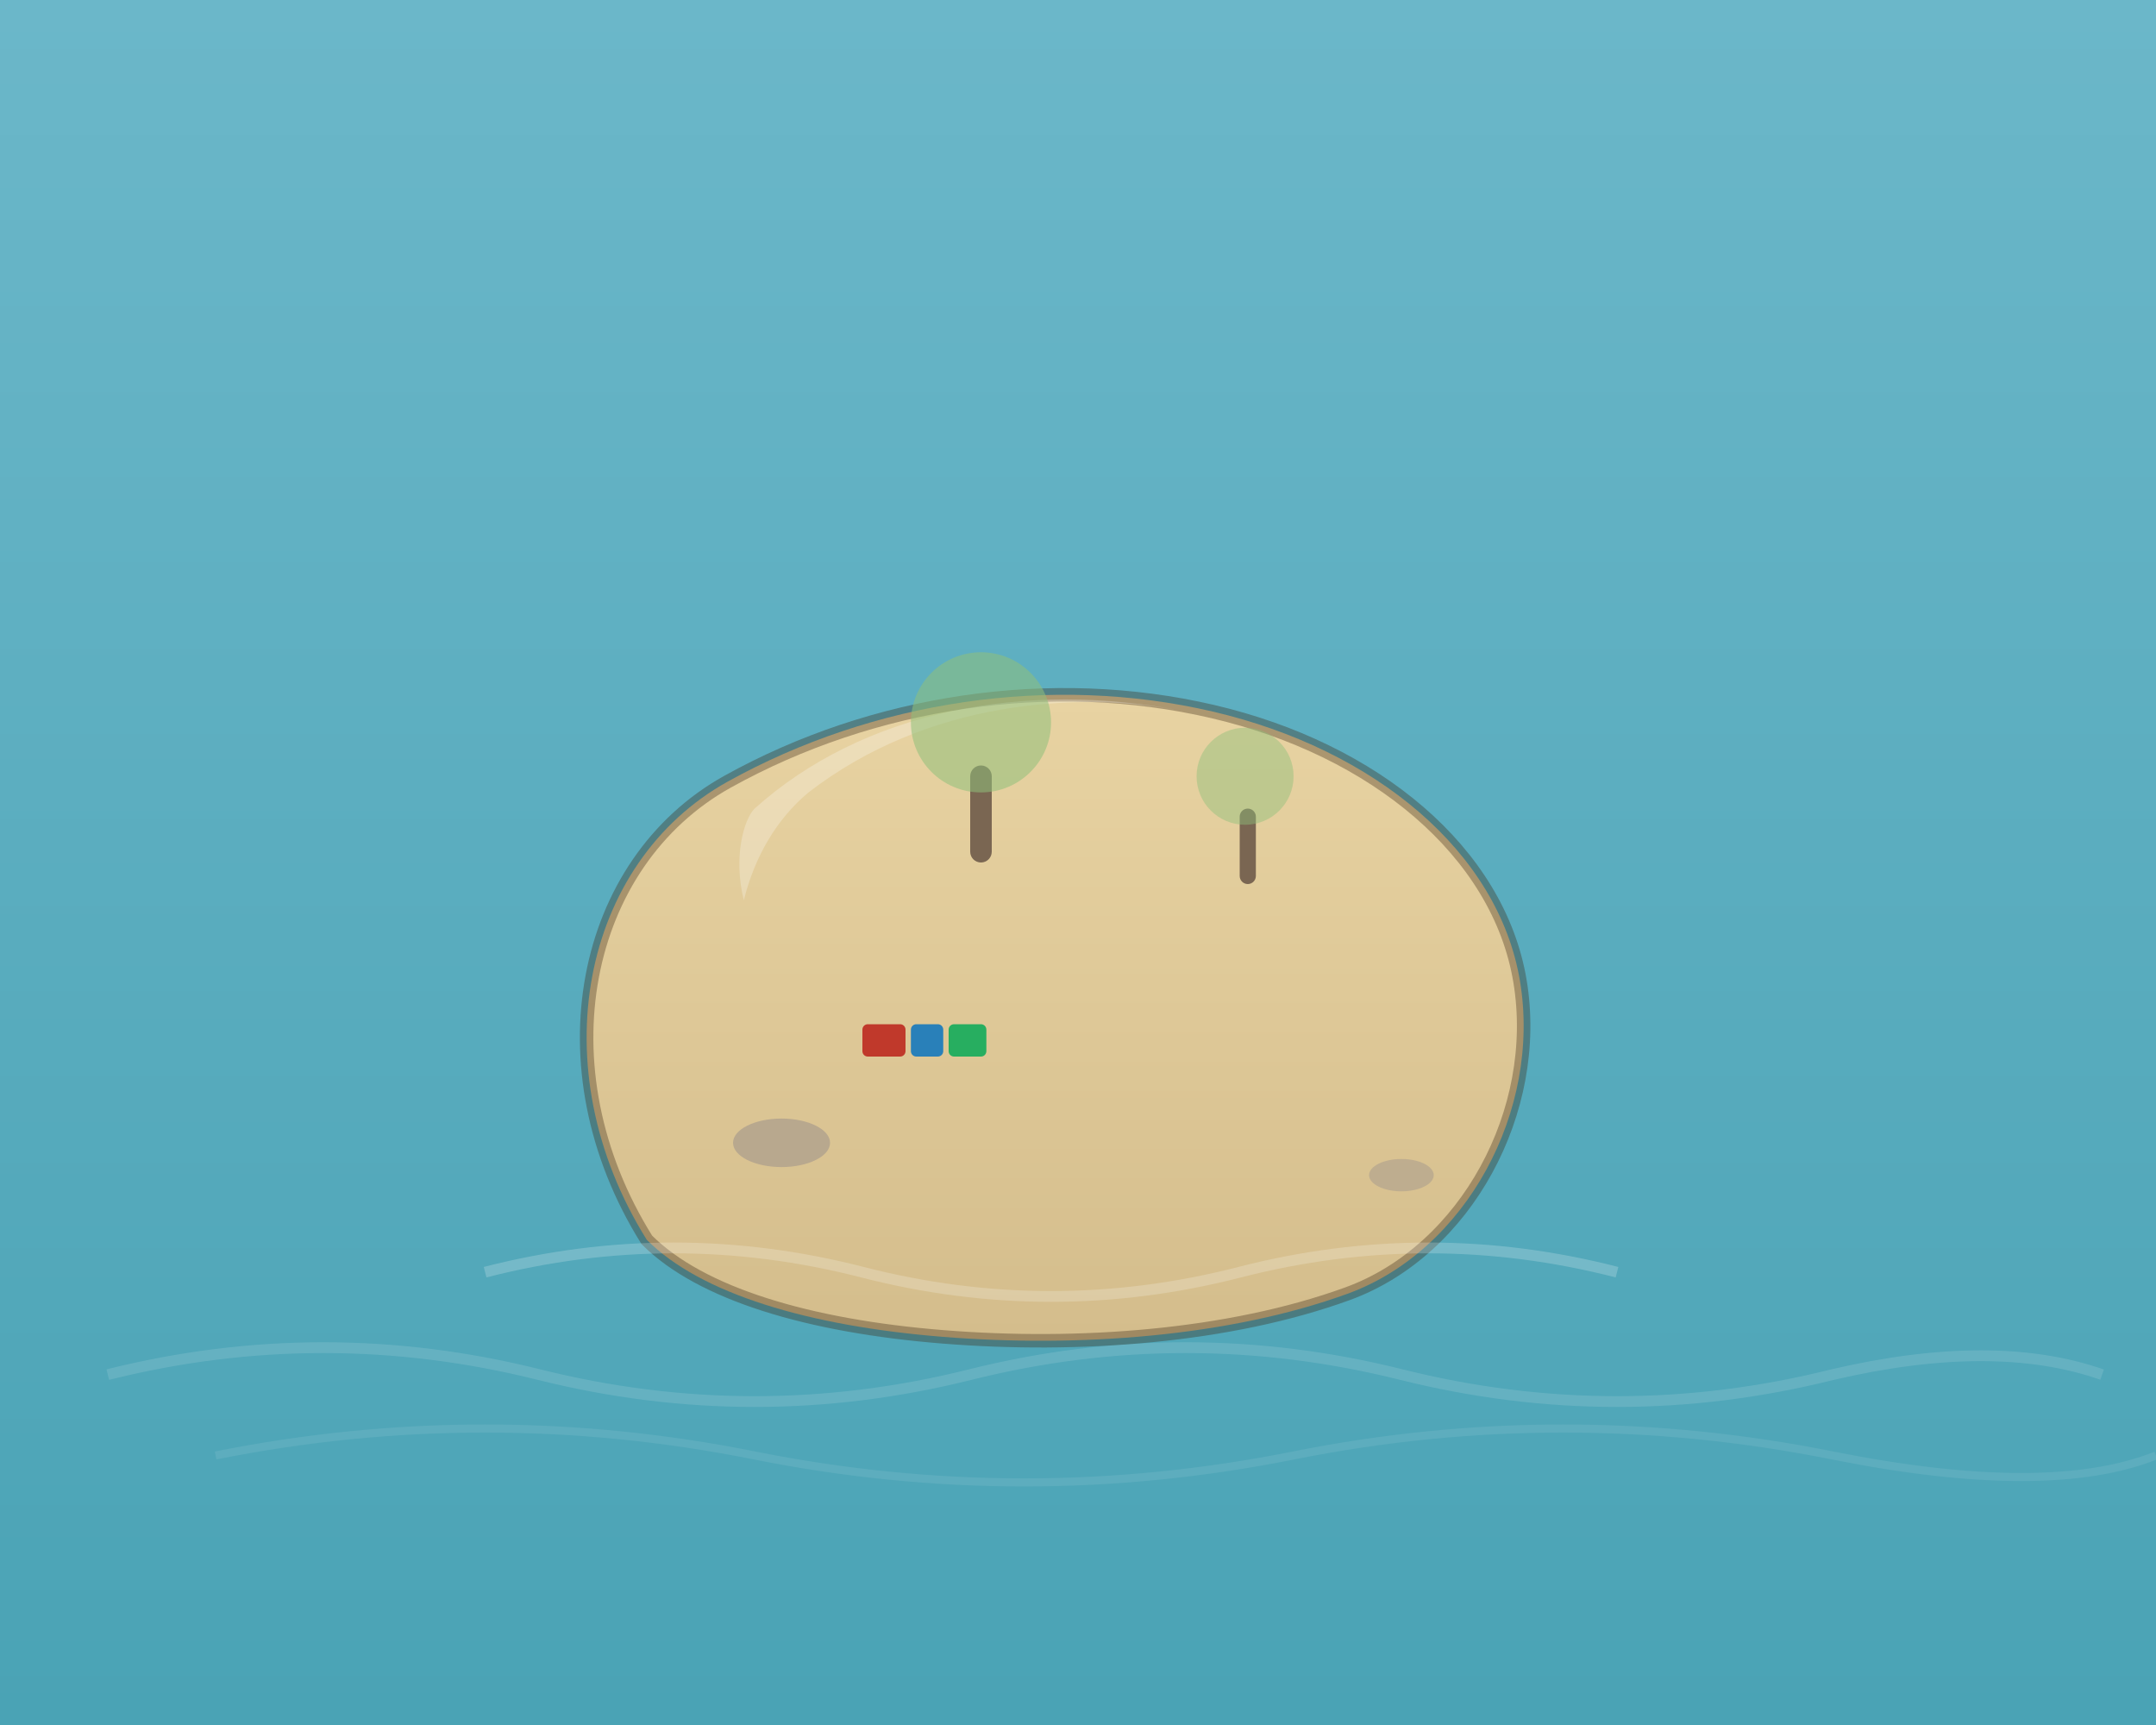
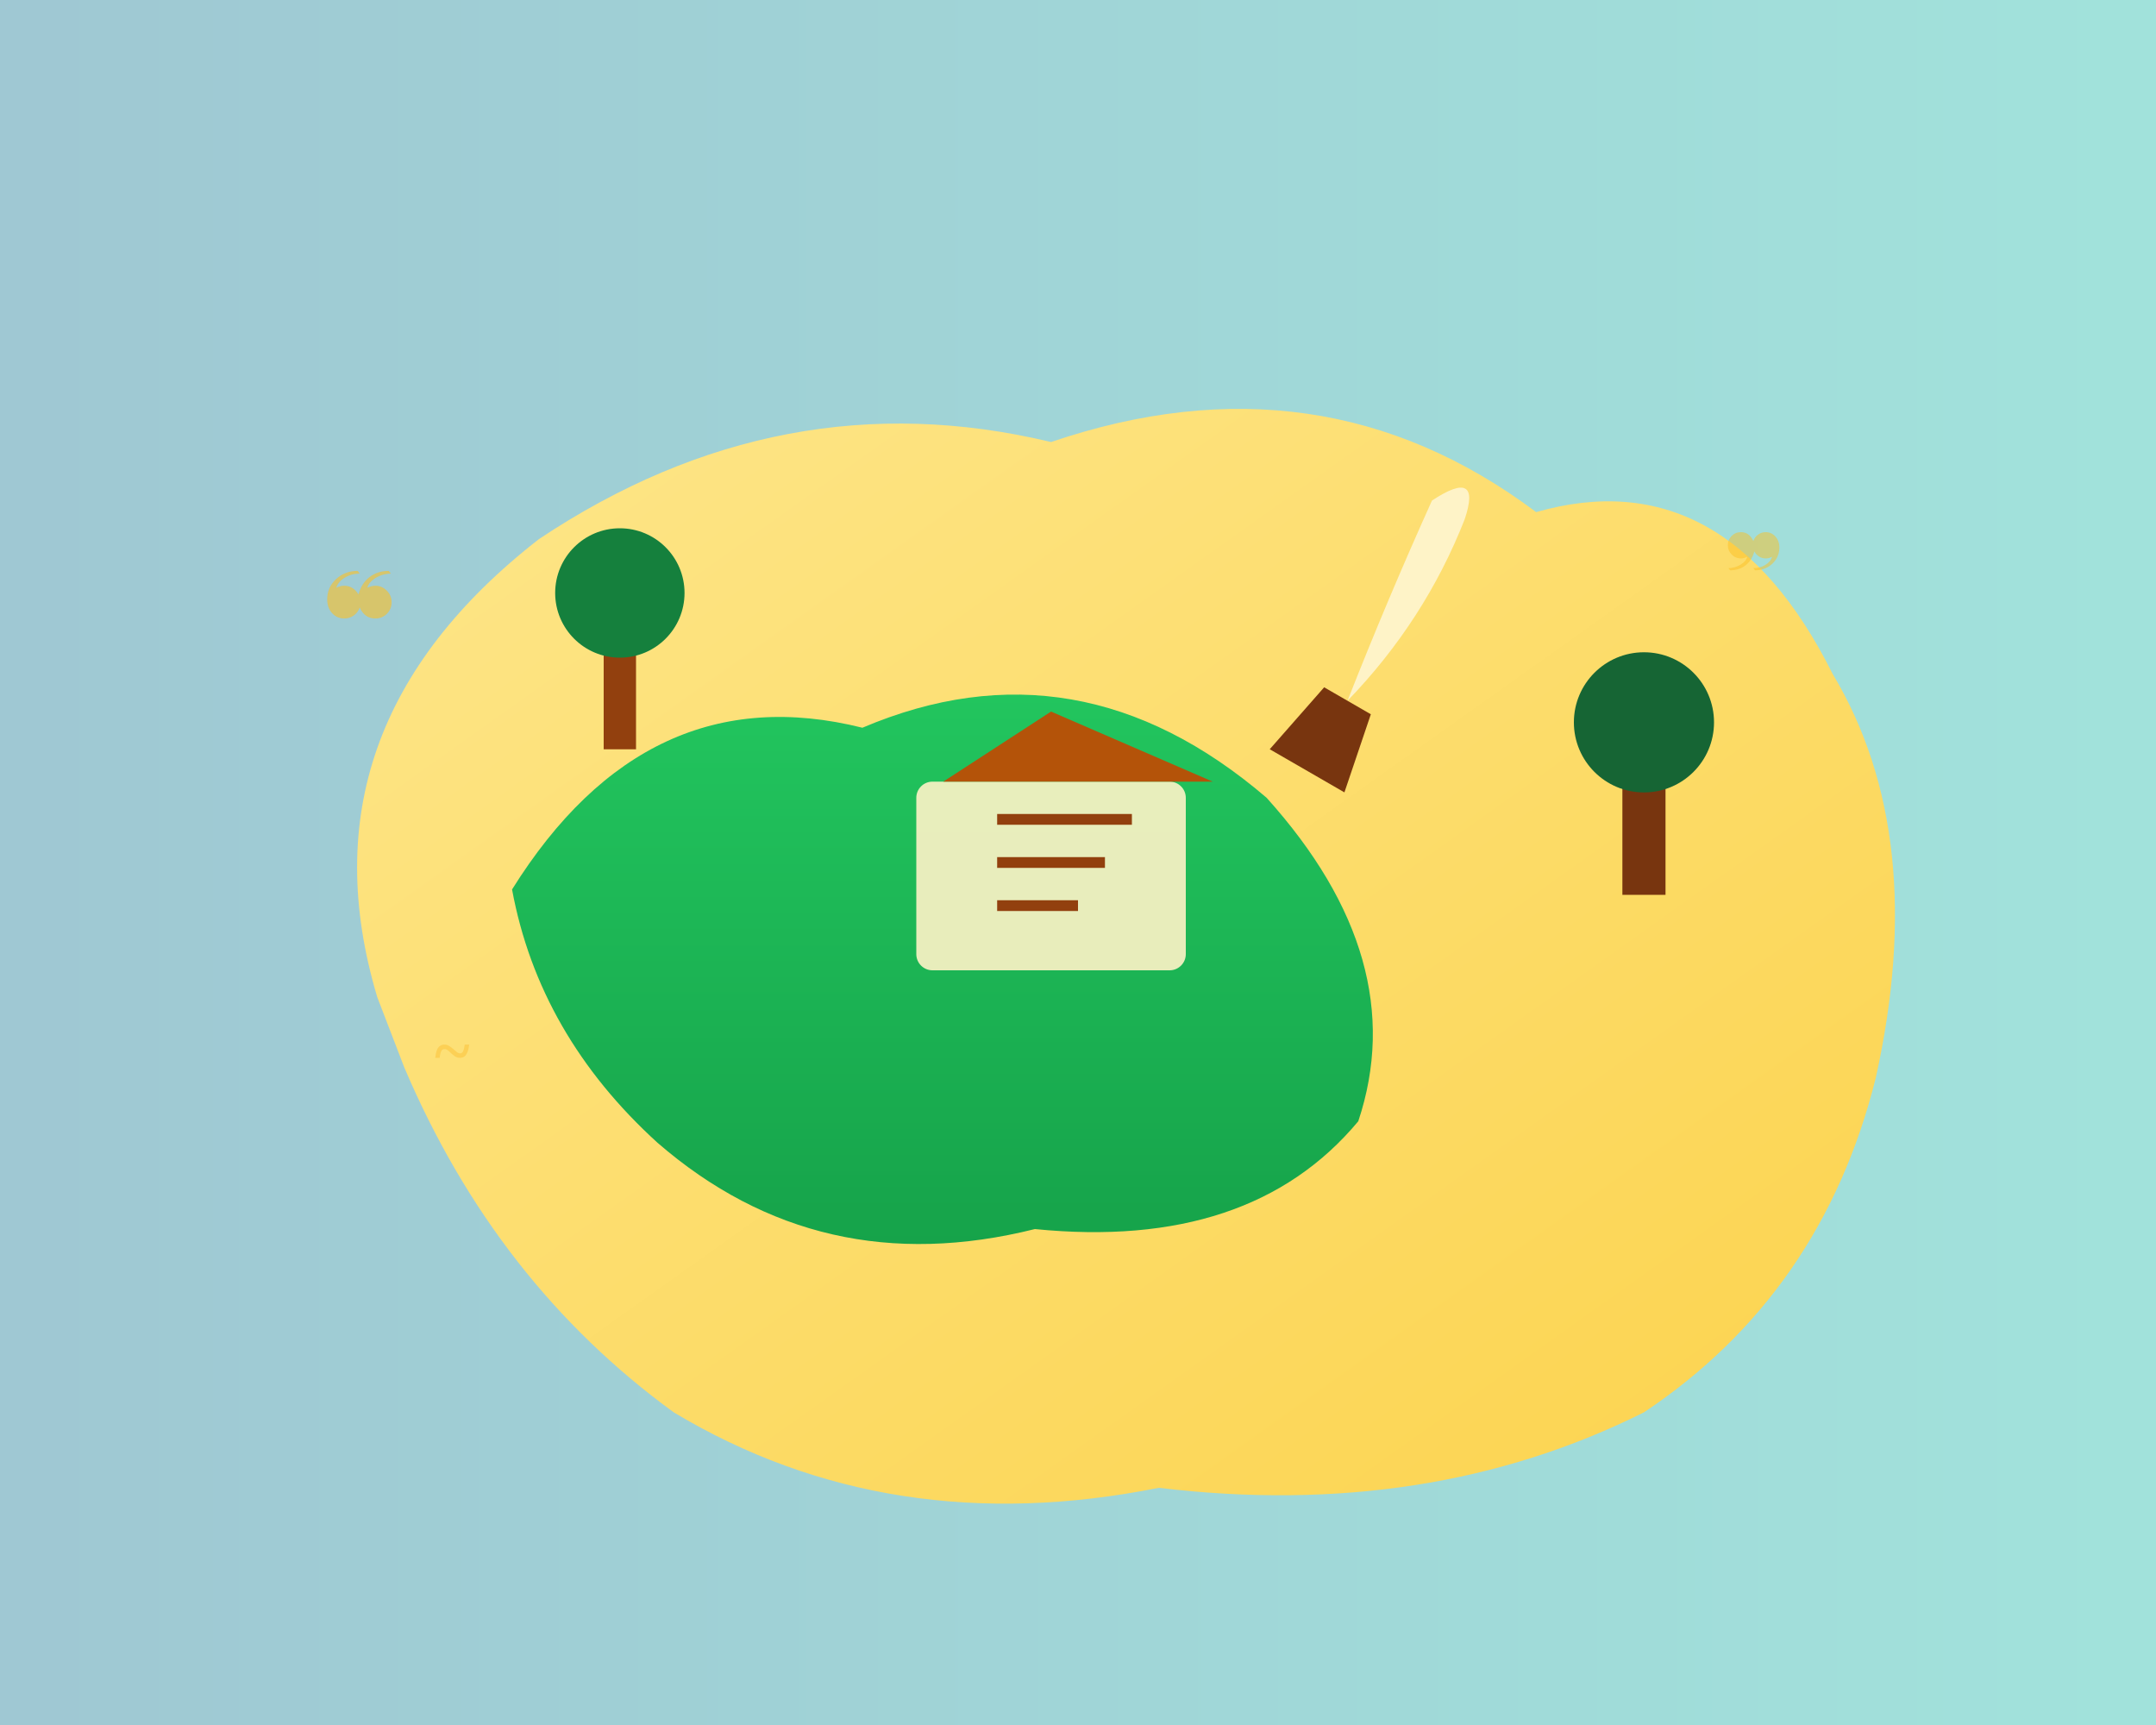
- <svg xmlns="http://www.w3.org/2000/svg" viewBox="0 0 400 320" width="400" height="320">
+ <svg xmlns="http://www.w3.org/2000/svg" viewBox="0 0 400 320">
  <defs>
-     <linearGradient id="bg4" x1="0" y1="0" x2="0" y2="1">
-       <stop offset="0%" stop-color="#6bb7c9" />
-       <stop offset="100%" stop-color="#4aa3b5" />
+     <linearGradient id="sand" x1="0%" y1="0%" x2="100%" y2="100%">
+       <stop offset="0%" stop-color="#fde68a" />
+       <stop offset="100%" stop-color="#fcd34d" />
    </linearGradient>
-     <linearGradient id="sand4" x1="0" y1="0" x2="0" y2="1">
-       <stop offset="0%" stop-color="#e8d3a2" />
-       <stop offset="100%" stop-color="#d4bd8c" />
+     <linearGradient id="grass" x1="0%" y1="0%" x2="0%" y2="100%">
+       <stop offset="0%" stop-color="#22c55e" />
+       <stop offset="100%" stop-color="#16a34a" />
+     </linearGradient>
+     <linearGradient id="water" x1="0%" y1="0%" x2="100%" y2="0%">
+       <stop offset="0%" stop-color="#0e7490" stop-opacity="0.4" />
+       <stop offset="100%" stop-color="#14b8a6" stop-opacity="0.4" />
    </linearGradient>
  </defs>
-   <rect width="400" height="320" fill="url(#bg4)" />
-   <path d="M20,255 Q60,245 100,255 Q140,265 180,255 Q220,245 260,255 Q300,265 340,255 Q370,248 390,255" fill="none" stroke="rgba(255,255,255,0.12)" stroke-width="2" />
-   <path d="M40,270 Q90,260 140,270 Q190,280 240,270 Q290,260 340,270 Q380,278 400,270" fill="none" stroke="rgba(255,255,255,0.08)" stroke-width="1.5" />
-   <path d="M120,230 C100,198 108,160 135,145 C162,130 195,125 225,132 C255,139 278,158 282,182 C286,206 272,232 250,240 C228,248 200,250 175,248 C150,246 130,240 120,230Z" fill="url(#sand4)" stroke="rgba(60,40,20,0.35)" stroke-width="2.5" />
-   <path d="M140,150 C160,132 190,126 220,132 C200,128 172,130 150,147 C144,152 140,159 138,167 C136,159 138,152 140,150Z" fill="rgba(255,255,255,0.25)" />
-   <rect x="180" y="142" width="4" height="18" rx="2" fill="#7a6652" />
-   <circle cx="182" cy="134" r="13" fill="#8fbf7a" opacity="0.55" />
-   <rect x="230" y="150" width="3" height="14" rx="1.5" fill="#7a6652" />
-   <circle cx="231" cy="144" r="9" fill="#8fbf7a" opacity="0.45" />
-   <rect x="160" y="190" width="8" height="6" rx="1" fill="#c0392b" />
-   <rect x="169" y="190" width="6" height="6" rx="1" fill="#2980b9" />
-   <rect x="176" y="190" width="7" height="6" rx="1" fill="#27ae60" />
-   <ellipse cx="145" cy="212" rx="9" ry="4.5" fill="#b8a88e" />
-   <ellipse cx="260" cy="218" rx="6" ry="3" fill="#b8a88e" opacity="0.8" />
-   <path d="M90,236 Q125,227 160,236 Q195,245 230,236 Q265,227 300,236" fill="none" stroke="rgba(255,255,255,0.2)" stroke-width="2" />
+   <rect width="400" height="320" fill="url(#water)" />
+   <path d="M70,185 Q55,135 100,100 Q145,70 195,82 Q245,65 285,95 Q320,85 340,125 Q358,155 348,200 Q338,240 305,262 Q265,282 215,276 Q165,286 125,262 Q92,238 75,198 Z" fill="url(#sand)" />
+   <path d="M95,165 Q120,125 160,135 Q200,118 235,148 Q262,178 252,208 Q232,232 192,228 Q152,238 122,212 Q100,192 95,165 Z" fill="url(#grass)" />
+   <g transform="translate(170, 140)">
+     <rect x="0" y="5" width="50" height="35" rx="3" fill="#fef3c7" opacity="0.9" />
+     <path d="M5,5 L25,-8 L55,5 Z" fill="#b45309" />
+     <line x1="15" y1="12" x2="40" y2="12" stroke="#92400e" stroke-width="2" />
+     <line x1="15" y1="20" x2="35" y2="20" stroke="#92400e" stroke-width="2" />
+     <line x1="15" y1="28" x2="30" y2="28" stroke="#92400e" stroke-width="2" />
+   </g>
+   <g transform="translate(250, 130) rotate(30)">
+     <path d="M0,0 Q5,-20 2,-40 Q0,-50 -5,-40 Q-3,-20 0,0 Z" fill="#fef3c7" />
+     <path d="M-5,0 L5,0 L8,15 L-8,15 Z" fill="#78350f" />
+   </g>
+   <g transform="translate(115, 115)">
+     <rect x="-3" y="0" width="6" height="24" fill="#92400e" />
+     <circle cx="0" cy="-5" r="12" fill="#15803d" />
+   </g>
+   <g transform="translate(305, 140)">
+     <rect x="-4" y="0" width="8" height="26" fill="#78350f" />
+     <circle cx="0" cy="-6" r="13" fill="#166534" />
+   </g>
+   <text x="60" y="120" font-size="20" fill="#fbbf24" opacity="0.6" font-family="serif">❝</text>
+   <text x="320" y="110" font-size="16" fill="#fbbf24" opacity="0.5" font-family="serif">❞</text>
+   <text x="80" y="200" font-size="14" fill="#fbbf34" opacity="0.5" font-family="serif">~</text>
</svg>
